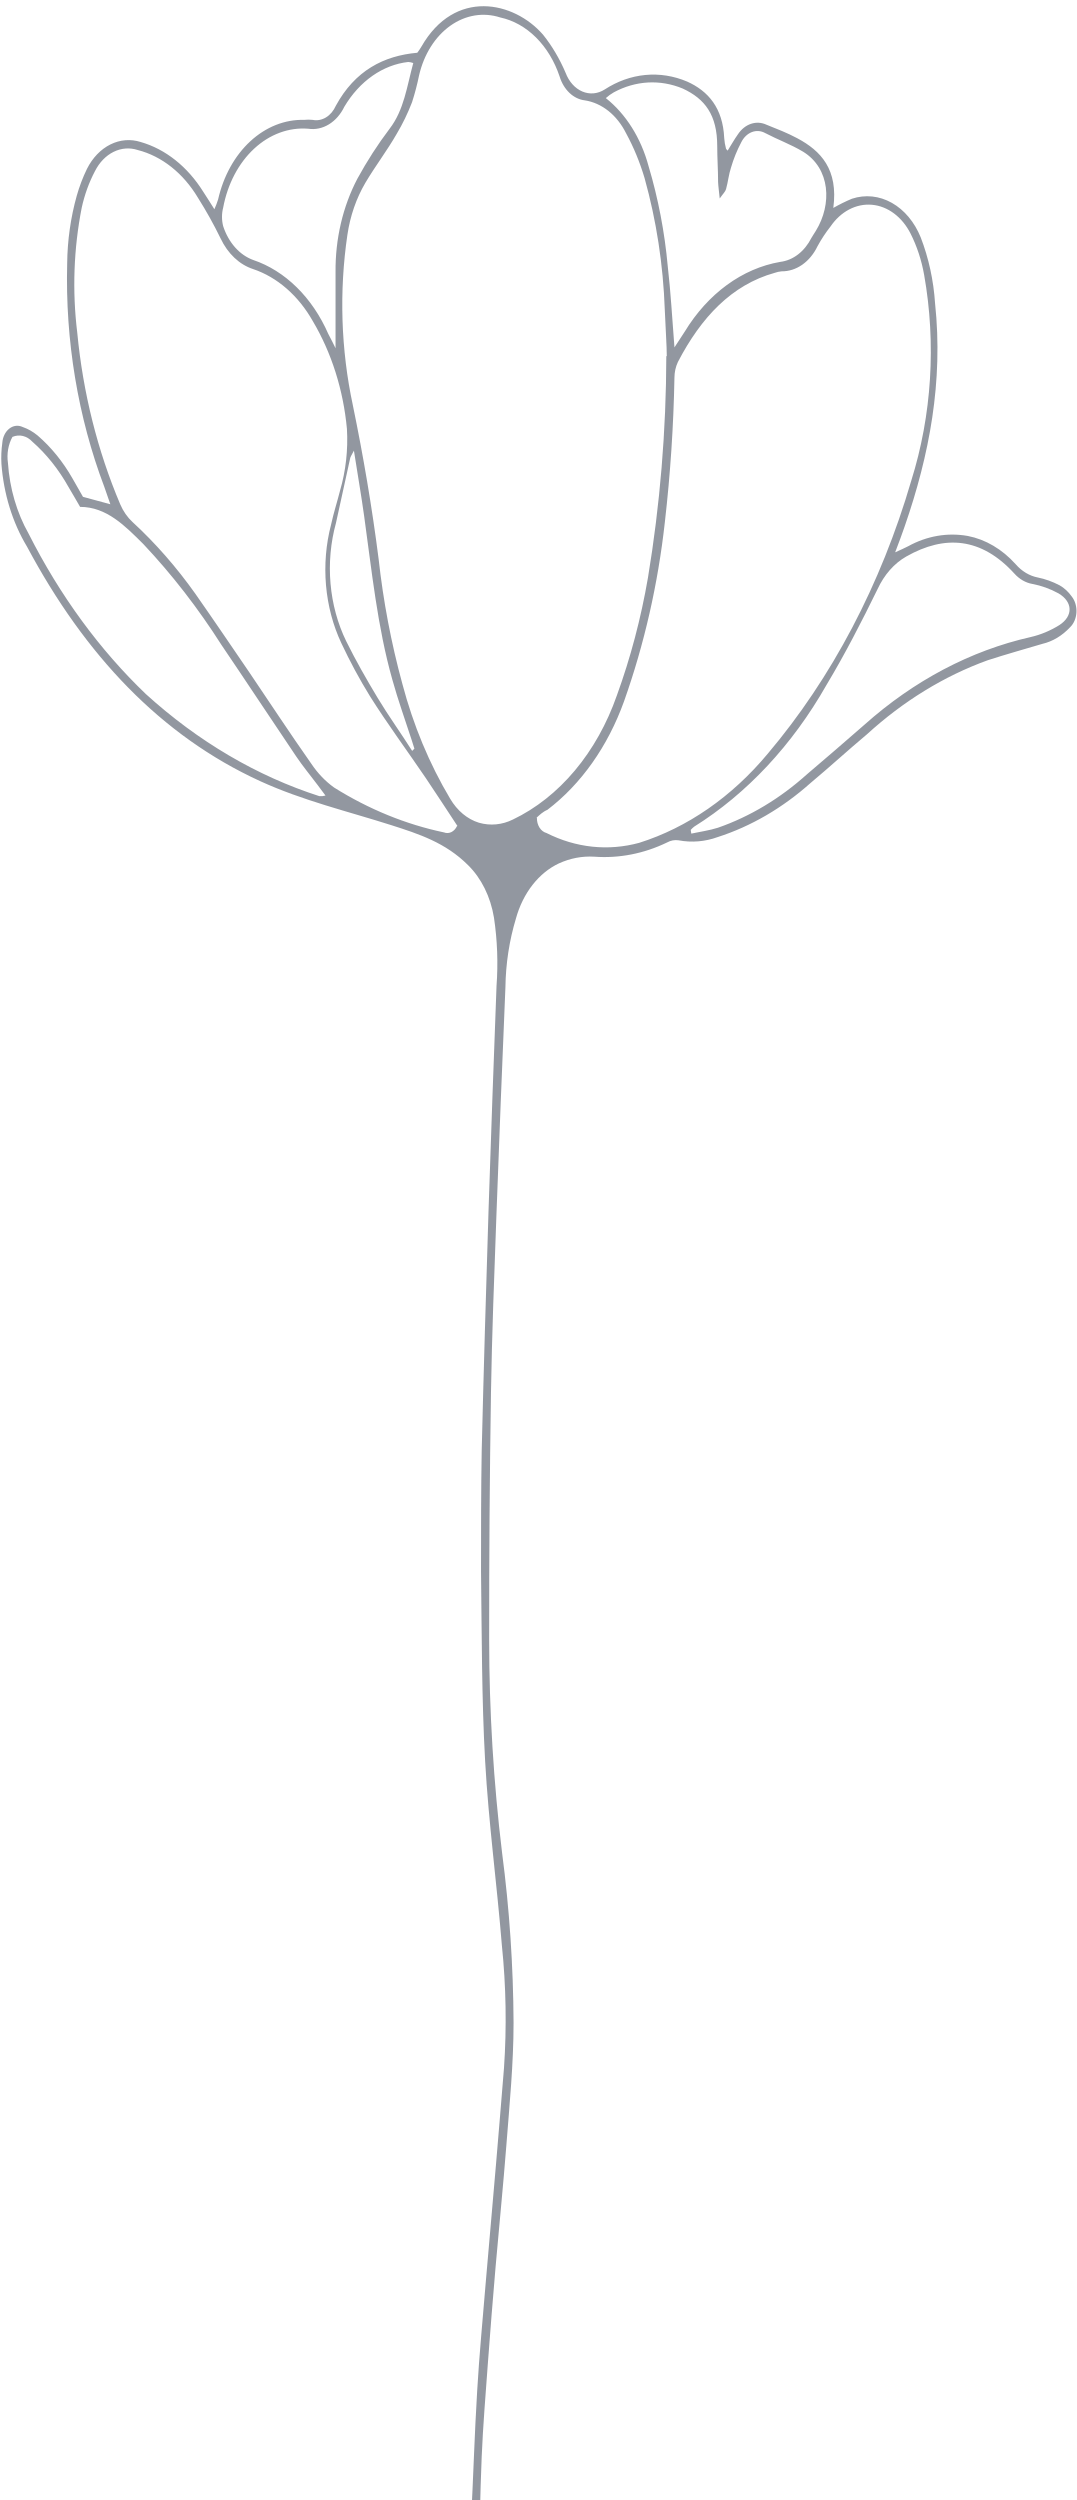
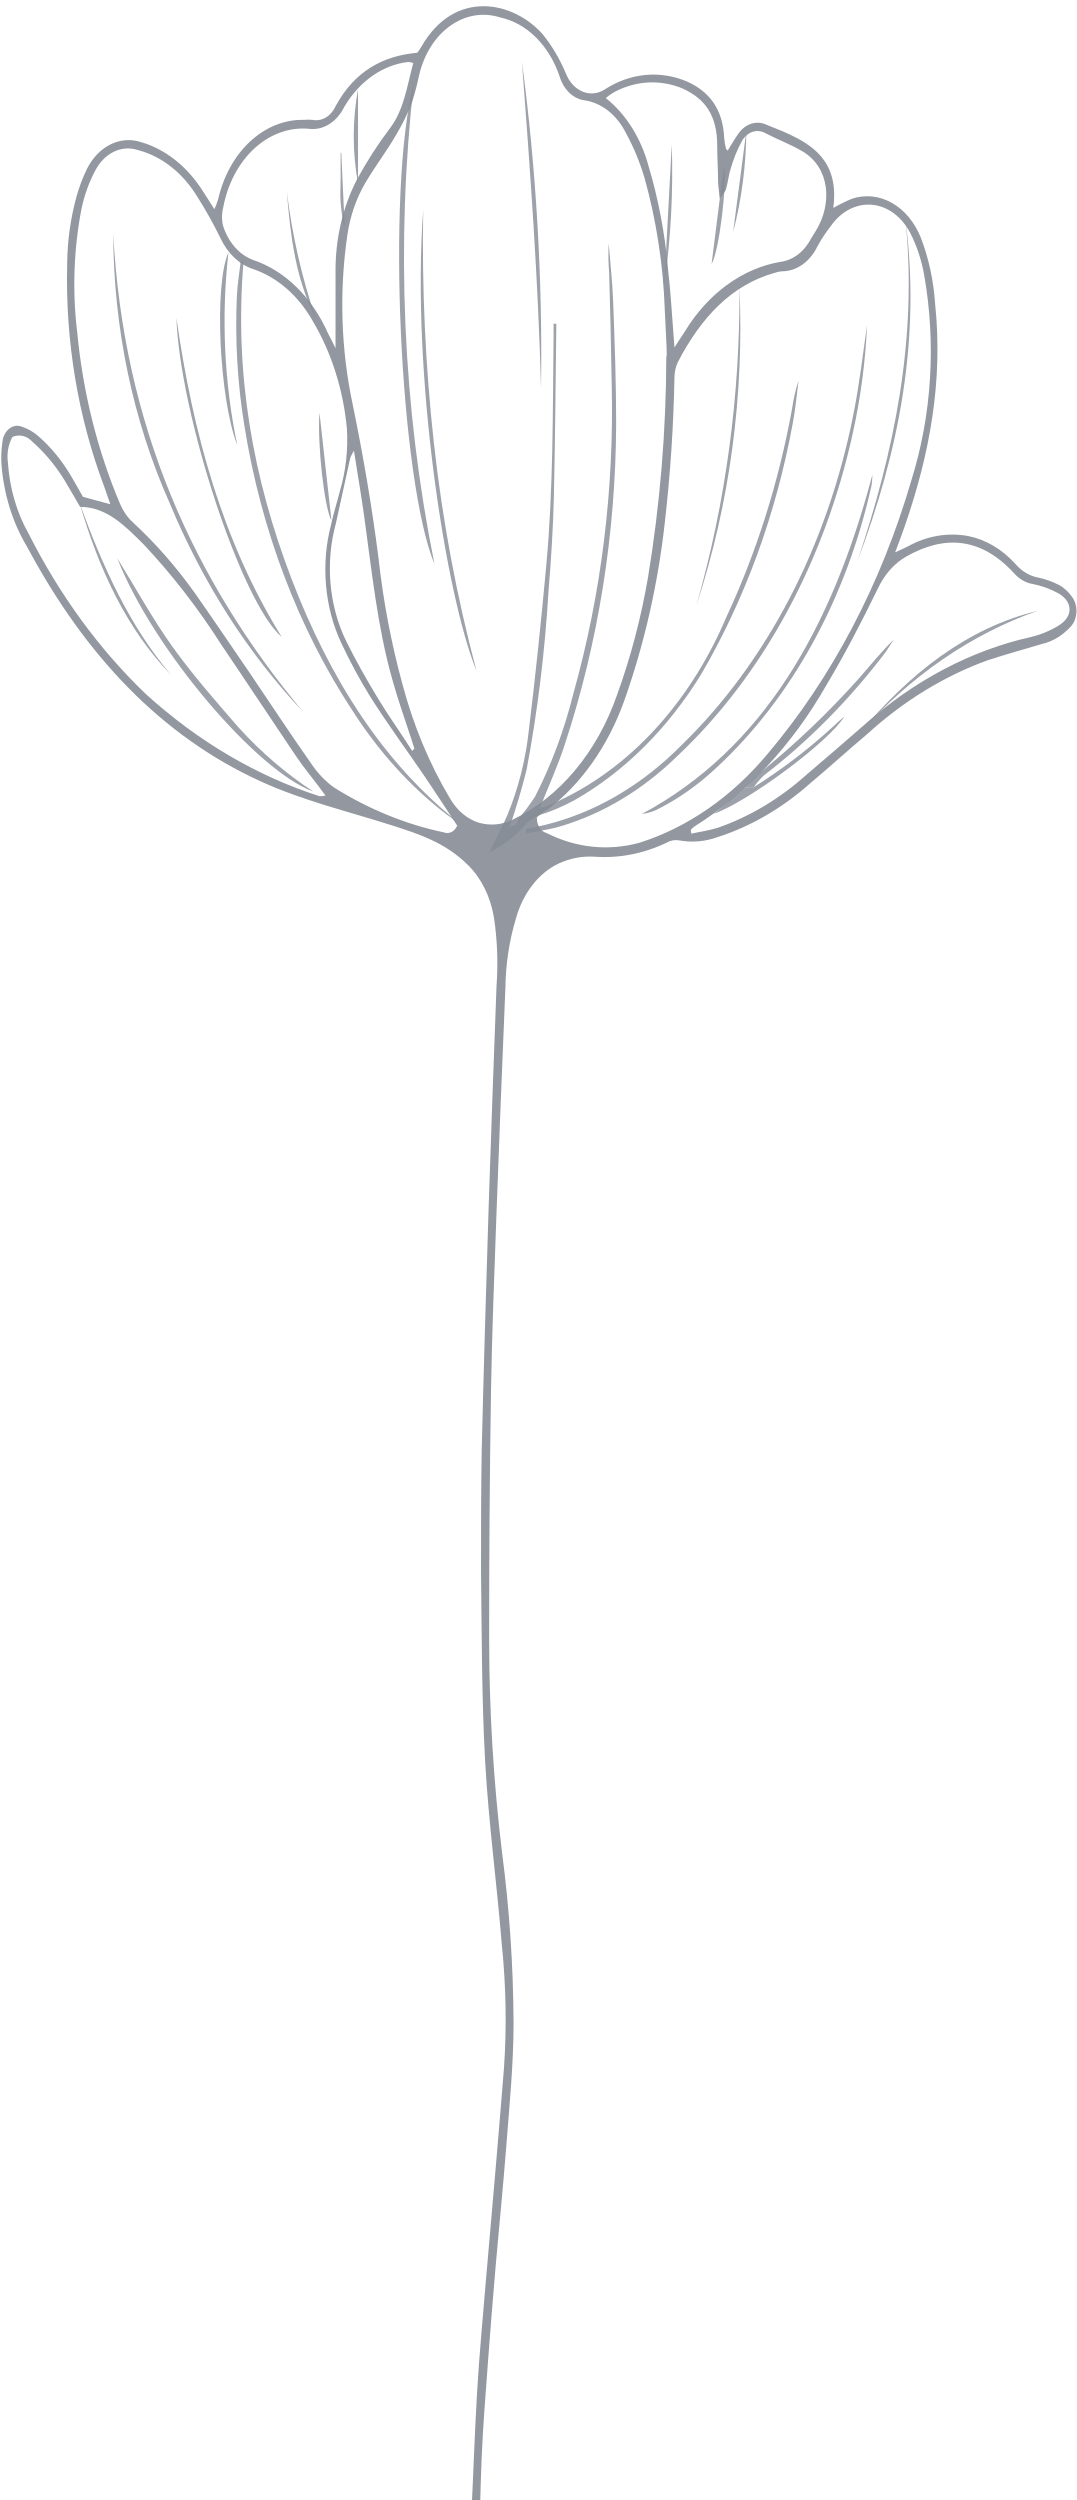
<svg xmlns="http://www.w3.org/2000/svg" width="152" height="353" viewBox="0 0 152 353" fill="none">
+   <g opacity="0.9">
+     <path opacity="0.9" d="M78.556 45.727C78.448 53.903 78.393 62.079 78.204 70.238C78.096 74.68 77.812 79.106 77.447 83.515C76.945 91.999 75.911 100.42 74.353 108.702C73.66 111.466 72.853 114.184 71.934 116.844C73.055 116.337 73.055 116.337 73.164 115.661C74.021 114.67 74.821 113.603 75.555 112.469C77.87 107.945 79.688 103.053 80.961 97.924C84.919 83.828 86.752 68.936 86.367 54.004C86.285 48.937 86.164 43.717 86.015 38.565C85.898 37.162 85.875 35.749 85.948 34.342C86.164 37.129 86.488 39.916 86.583 42.703C86.799 48.396 87.002 54.106 87.002 59.815C86.944 75.409 84.466 90.841 79.704 105.256C78.731 108.229 77.434 111.05 76.245 114.056C76.55 114.011 76.853 113.938 77.15 113.837C88.076 109.389 97.191 99.806 102.57 87.113C106.826 77.981 109.947 68.093 111.827 57.788C112.021 56.394 112.333 55.029 112.759 53.717C112.489 55.727 112.327 57.754 111.948 59.714C109.612 72.515 105.211 84.585 99.016 95.188C94.317 102.847 88.187 108.949 81.164 112.958C79.621 113.806 78.026 114.495 76.393 115.019C75.523 115.296 74.72 115.835 74.055 116.59C72.61 118.223 70.926 119.49 69.096 120.323C70.082 118.296 70.934 116.742 71.636 115.104C73.193 111.342 74.221 107.273 74.677 103.076C75.623 95.306 76.434 87.485 77.15 79.664C78.123 69.005 78.042 58.278 78.164 47.568C78.164 46.943 78.164 46.318 78.164 45.693L78.556 45.727Z" fill="#868C96" />
+     <path opacity="0.9" d="M34.392 36.943C33.041 52.737 35.744 67.569 41.149 81.691C46.555 95.813 54.15 107.823 64.974 116.32C64.352 115.898 63.731 115.509 63.123 115.053C58.01 111.149 53.483 106.158 49.744 100.306C42.101 88.665 36.866 74.852 34.5 60.086C33.523 54.075 33.168 47.932 33.446 41.808C33.527 40.119 33.798 38.548 33.987 36.909L34.392 36.943Z" fill="#868C96" />
+     <path opacity="0.9" d="M74.272 117.046C75.204 116.844 76.123 116.675 77.042 116.455C84.086 114.712 90.683 110.844 96.259 105.188C108.283 93.5 116.812 77.097 120.476 58.616C121.34 54.393 121.827 50.035 122.435 45.879C122.201 51.021 121.53 56.117 120.435 61.082C116.447 79.282 107.751 95.319 95.705 106.691C90.682 111.62 84.841 115.083 78.61 116.827C77.258 117.182 75.745 117.384 74.312 117.671L74.272 117.046Z" fill="#868C96" />
+     <path opacity="0.9" d="M61.352 79.664C56.501 67.957 54.514 26.723 58.434 11.706C55.87 34.381 56.861 57.462 61.352 79.664Z" fill="#868C96" />
+     <path opacity="0.9" d="M42.771 100.475C35.03 92.288 28.64 82.293 23.96 71.049C18.771 59.403 16.028 46.303 15.986 32.973C17.432 60.102 27.352 81.995 42.771 100.475Z" fill="#868C96" />
+     <path opacity="0.9" d="M123.178 67.045C123.176 67.532 123.14 68.018 123.07 68.498C119.539 84.452 111.849 98.476 101.218 108.347C98.609 110.815 95.745 112.832 92.705 114.344C92.035 114.654 91.335 114.853 90.624 114.935C107.746 105.762 117.435 88.769 123.178 67.045Z" fill="#868C96" />
+     <path opacity="0.9" d="M67.285 94.732C62.961 84.174 58.041 52.754 59.758 29.645C59.558 40.67 60.065 51.696 61.271 62.619C62.481 73.532 64.494 84.282 67.285 94.732Z" fill="#868C96" />
+     <path opacity="0.9" d="M44.244 111.759C36.447 109.023 21.649 91.809 16.554 78.819C19.189 83.076 21.568 87.434 24.365 91.336C27.162 95.238 30.487 99.039 33.676 102.705C36.89 106.251 40.439 109.292 44.244 111.759Z" fill="#868C96" />
+     <path opacity="0.9" d="M76.393 54.832C75.988 39.392 74.853 24.02 73.691 8.665C75.718 23.919 76.623 39.372 76.393 54.832Z" fill="#868C96" />
+     <path opacity="0.9" d="M127.841 30.913C130.084 47.974 126.868 63.869 121.084 79.191C126.246 63.717 129.597 47.855 127.841 30.913Z" fill="#868C96" />
+     <path opacity="0.9" d="M24.906 44.865C27.23 61.133 31.406 76.403 39.771 89.934C34.068 85.069 25.406 58.514 24.906 44.865Z" fill="#868C96" />
+     <path opacity="0.9" d="M104.408 40.457C105.099 55.83 103.026 71.201 98.34 85.441C102.469 71.011 104.524 55.781 104.408 40.457Z" fill="#868C96" />
+     <path opacity="0.9" d="M121.327 103.583C128.503 94.985 136.652 88.65 146.503 86.252C137.154 89.525 128.537 95.457 121.327 103.583Z" fill="#868C96" />
+     <path opacity="0.9" d="M105.273 111.168C105.922 110.434 106.603 109.746 107.313 109.107C112.237 105.132 116.905 100.681 121.273 95.796C122.895 93.955 124.435 92.012 126.205 90.306C125.841 90.847 125.489 91.421 125.111 91.995C119.988 98.756 114.177 104.645 107.827 109.512C107.306 110.016 106.827 110.582 106.394 111.202L105.273 111.168Z" fill="#868C96" />
+     <path opacity="0.9" d="M33.5 62.856C30.933 56.217 30.216 40.085 32.257 35.659C31.227 44.738 31.65 53.983 33.5 62.856Z" fill="#868C96" />
+     <path opacity="0.9" d="M24.189 95.34C17.919 88.87 13.986 80.458 11.243 71.066C14.486 79.985 18.324 88.482 24.189 95.34Z" fill="#868C96" />
+     <path opacity="0.9" d="M105.272 111.168H106.394C110.323 108.713 114.08 105.848 117.624 102.603C118.138 102.114 118.665 101.624 119.219 101.185C117.016 104.766 105.529 113.263 100.799 114.901L105.272 111.168Z" fill="#868C96" />
+     <path opacity="0.9" d="M94.853 20.355C95.077 27.01 94.724 33.677 93.799 40.237L94.853 20.355Z" fill="#868C96" />
+     <path opacity="0.9" d="M40.501 27.061C41.249 33.185 42.611 39.167 44.555 44.865C41.757 39.443 41.001 33.328 40.501 27.061Z" fill="#868C96" />
+     <path opacity="0.9" d="M100.475 37.264C101.056 32.72 101.624 28.176 102.218 23.429C102.718 25.676 101.57 35.44 100.475 37.264Z" fill="#868C96" />
+     <path opacity="0.9" d="M45.109 58.261C45.649 63.16 46.23 68.397 46.798 73.464C45.811 71.809 44.784 62.721 45.109 58.261Z" fill="#868C96" />
+     <path opacity="0.9" d="M105.381 18.514C105.349 23.358 104.72 28.166 103.516 32.771L105.381 18.514Z" fill="#868C96" />
+     <path opacity="0.9" d="M50.555 12.584V25.912C49.744 21.527 49.744 16.969 50.555 12.584Z" fill="#868C96" />
+     <path opacity="0.9" d="M48.19 21.588C48.334 24.966 48.492 28.379 48.663 31.825H48.501C48.366 30.744 48.176 29.679 48.095 28.581C48.014 27.483 48.095 26.2 48.095 25.017V21.571L48.19 21.588Z" fill="#868C96" />
+   </g>
  <path opacity="0.9" d="M11.716 70.153L15.581 71.201C15.243 70.255 15 69.511 14.73 68.751C11.001 58.897 9.203 48.075 9.486 37.179C9.521 33.928 9.978 30.705 10.838 27.635C11.215 26.31 11.699 25.037 12.284 23.835C13.065 22.282 14.219 21.08 15.581 20.4C16.944 19.72 18.443 19.598 19.865 20.051C23.363 21.052 26.479 23.528 28.689 27.061C29.189 27.804 29.662 28.598 30.27 29.544C30.472 29.099 30.648 28.636 30.798 28.159C31.545 24.868 33.144 21.98 35.345 19.947C37.546 17.915 40.224 16.852 42.96 16.926C43.351 16.883 43.745 16.883 44.136 16.926C44.781 17.056 45.442 16.934 46.03 16.578C46.617 16.221 47.103 15.646 47.42 14.932C50.122 9.966 54.176 7.871 58.92 7.449C59.129 7.178 59.323 6.891 59.501 6.587C64.217 -1.656 72.569 0.168 76.677 4.898C77.949 6.486 79.024 8.302 79.866 10.287C80.098 10.901 80.427 11.451 80.832 11.903C81.237 12.356 81.711 12.702 82.225 12.921C82.74 13.14 83.284 13.227 83.826 13.178C84.368 13.129 84.896 12.944 85.38 12.635C87.161 11.475 89.111 10.779 91.113 10.587C93.115 10.395 95.128 10.713 97.029 11.52C100.002 12.854 102.07 15.253 102.259 19.493C102.293 19.988 102.375 20.476 102.502 20.946C102.502 21.047 102.637 21.132 102.745 21.267C103.232 20.49 103.678 19.696 104.191 18.97C104.67 18.244 105.318 17.724 106.045 17.482C106.772 17.239 107.541 17.287 108.245 17.618C109.691 18.192 111.164 18.767 112.556 19.51C115.921 21.301 118.381 23.919 117.665 29.358C118.524 28.867 119.404 28.433 120.3 28.058C122.172 27.442 124.157 27.647 125.923 28.64C127.689 29.633 129.129 31.354 130.003 33.514C131.131 36.434 131.818 39.589 132.03 42.822C133.205 53.869 131.232 64.258 127.746 74.309C127.368 75.39 126.989 76.454 126.395 77.991C127.246 77.603 127.746 77.383 128.232 77.13C130.875 75.673 133.792 75.169 136.651 75.677C139.164 76.164 141.511 77.549 143.408 79.664C144.277 80.663 145.364 81.316 146.53 81.539C147.583 81.754 148.613 82.123 149.598 82.637C150.264 83.009 150.859 83.556 151.341 84.242C151.569 84.535 151.746 84.885 151.858 85.269C151.971 85.654 152.017 86.064 151.994 86.472C151.971 86.88 151.879 87.278 151.725 87.639C151.57 87.999 151.357 88.316 151.098 88.566C149.98 89.767 148.628 90.577 147.179 90.914C144.611 91.674 142.016 92.4 139.462 93.228C133.328 95.448 127.551 98.993 122.394 103.701C119.692 105.965 117.124 108.33 114.448 110.56C110.491 114.09 106.048 116.679 101.34 118.195C99.546 118.845 97.66 119 95.813 118.651C95.26 118.568 94.7 118.673 94.191 118.955C90.917 120.537 87.41 121.222 83.907 120.965C82.211 120.862 80.515 121.183 78.92 121.911C77.514 122.569 76.241 123.606 75.192 124.949C74.143 126.292 73.344 127.908 72.853 129.682C71.916 132.783 71.413 136.063 71.366 139.378C70.907 150.223 70.479 161.068 70.082 171.913C69.785 180.156 69.461 188.4 69.326 196.643C69.145 208.287 69.06 219.926 69.069 231.559C69.079 241.619 69.688 251.664 70.893 261.611C71.933 269.547 72.475 277.573 72.515 285.615C72.515 291.375 71.947 297.135 71.501 302.879C71.055 308.622 70.474 314.366 69.974 320.109C69.587 324.614 69.226 329.118 68.893 333.623C68.569 338.049 68.204 342.457 68.015 346.9C67.785 352.458 67.704 358.032 67.582 363.607C67.619 372.281 68.357 380.929 69.785 389.418C71.339 400.246 73.758 410.804 75.853 421.514C77.683 430.899 78.792 440.481 79.164 450.129C79.461 457.663 79.799 465.197 80.001 472.748C80.173 479.447 79.911 486.153 79.218 492.799C77.599 507.04 76.782 521.406 76.772 535.79C76.902 544.602 77.534 553.392 78.664 562.091C79.299 567.159 80.015 572.227 80.772 577.295C80.853 577.903 80.88 578.528 80.947 579.288H79.92C79.582 577.21 79.218 575.149 78.92 573.088C77.489 563.816 76.488 554.447 75.92 545.03C75.664 540.25 75.596 535.452 75.65 530.655C75.65 525.232 75.866 519.793 76.204 514.388C76.555 508.56 77.055 502.732 77.664 496.938C78.744 487.01 79.097 476.979 78.718 466.971C78.474 460.923 78.177 454.859 77.907 448.812C77.358 437.268 75.808 425.832 73.285 414.706C70.815 403.629 68.862 392.382 67.434 381.023C66.401 372.79 66.088 364.441 66.501 356.123C66.826 349.941 67.001 343.741 67.38 337.542C67.677 332.474 68.163 327.406 68.582 322.339C69.055 316.731 69.569 311.122 70.042 305.531C70.434 301.038 70.785 296.561 71.163 292.017C71.558 286.249 71.458 280.444 70.866 274.702C70.163 266.02 68.988 257.371 68.501 248.671C68.015 239.972 68.028 230.765 67.92 221.813C67.92 216.171 67.92 210.528 68.015 204.92C68.285 193.653 68.623 182.369 68.974 171.136C69.312 160.493 69.717 149.851 70.109 139.226C70.346 135.994 70.224 132.737 69.745 129.547C69.262 126.625 67.97 124.011 66.096 122.165C62.907 118.972 59.136 117.756 55.285 116.523C49.082 114.546 42.771 113.06 36.717 110.289C22.743 103.887 12 92.519 3.81 77.18C1.764 73.777 0.515 69.73 0.202 65.491C0.148 64.509 0.188 63.522 0.324 62.552C0.351 62.142 0.453 61.746 0.624 61.395C0.794 61.044 1.027 60.746 1.305 60.527C1.583 60.308 1.897 60.172 2.224 60.13C2.551 60.089 2.881 60.143 3.189 60.288C3.948 60.55 4.668 60.96 5.324 61.504C7.233 63.153 8.898 65.206 10.243 67.569C10.757 68.464 11.243 69.326 11.716 70.153ZM94.15 50.288C94.15 48.937 93.975 46.335 93.867 43.734C93.644 37.4 92.683 31.14 91.015 25.152C90.351 22.91 89.471 20.777 88.394 18.801C87.762 17.537 86.912 16.465 85.907 15.664C84.902 14.864 83.766 14.354 82.583 14.172C81.795 14.082 81.043 13.718 80.412 13.121C79.781 12.524 79.297 11.717 79.015 10.794C78.292 8.637 77.144 6.743 75.68 5.287C74.215 3.831 72.481 2.861 70.636 2.466C68.252 1.694 65.722 2.114 63.581 3.637C61.442 5.161 59.861 7.668 59.177 10.625C58.913 11.924 58.579 13.2 58.177 14.442C57.572 16.012 56.847 17.505 56.014 18.902C54.663 21.267 52.987 23.446 51.582 25.828C50.309 27.996 49.445 30.497 49.055 33.142C47.875 41.143 48.138 49.373 49.825 57.231C51.298 64.393 52.528 71.606 53.46 78.92C54.122 84.92 55.244 90.826 56.812 96.556C58.35 102.387 60.632 107.868 63.569 112.79C64.562 114.474 65.997 115.67 67.623 116.168C69.226 116.63 70.904 116.471 72.434 115.712C75.683 114.153 78.651 111.803 81.168 108.799C83.685 105.795 85.7 102.196 87.096 98.211C89.031 92.883 90.503 87.31 91.488 81.589C93.194 71.291 94.063 60.804 94.083 50.288H94.15ZM75.812 115.475C75.8 115.974 75.929 116.462 76.176 116.855C76.423 117.247 76.773 117.518 77.164 117.621C81.317 119.719 85.882 120.202 90.258 119.006C97.073 116.853 103.323 112.522 108.394 106.438C117.452 95.728 124.392 82.531 128.665 67.89C131.571 58.641 132.206 48.52 130.489 38.818C130.127 36.758 129.482 34.792 128.584 33.007C127.995 31.837 127.194 30.857 126.246 30.146C125.298 29.435 124.23 29.013 123.127 28.915C122.024 28.816 120.918 29.043 119.899 29.578C118.879 30.113 117.975 30.941 117.259 31.994C116.585 32.846 115.975 33.774 115.435 34.764C114.909 35.858 114.163 36.761 113.272 37.383C112.381 38.005 111.375 38.325 110.354 38.311C110.02 38.343 109.689 38.417 109.367 38.531C103.326 40.22 99.002 44.798 95.718 51.116C95.407 51.777 95.239 52.528 95.232 53.295C95.106 60.124 94.655 66.938 93.88 73.701C92.915 82.443 90.972 90.972 88.11 99.039C85.823 105.387 82.055 110.722 77.299 114.344C76.596 114.648 76.164 115.104 75.745 115.475H75.812ZM64.596 116.641C63.136 114.428 61.663 112.148 60.136 109.884C57.514 106.016 54.731 102.266 52.244 98.313C50.766 95.918 49.412 93.407 48.19 90.796C47.017 88.297 46.282 85.516 46.032 82.636C45.783 79.757 46.026 76.843 46.744 74.089C47.109 72.4 47.609 70.88 48.014 69.275C48.827 66.488 49.159 63.517 48.987 60.558C48.474 55.052 46.816 49.81 44.176 45.355C42.136 41.742 39.148 39.136 35.73 37.99C33.805 37.364 32.158 35.809 31.149 33.666C30.179 31.678 29.114 29.766 27.96 27.939C25.882 24.456 22.851 22.051 19.446 21.182C18.316 20.814 17.121 20.906 16.035 21.443C14.948 21.981 14.028 22.937 13.405 24.172C12.57 25.756 11.941 27.495 11.54 29.325C10.405 35.088 10.189 41.075 10.905 46.943C11.713 55.428 13.771 63.652 16.973 71.201C17.393 72.184 17.985 73.038 18.703 73.701C21.939 76.679 24.915 80.077 27.581 83.836C30.149 87.502 32.663 91.218 35.19 94.917C38.109 99.225 40.96 103.583 43.947 107.823C44.854 109.18 45.948 110.324 47.176 111.202C52.067 114.266 57.296 116.401 62.69 117.536C63.032 117.669 63.401 117.653 63.734 117.491C64.068 117.328 64.348 117.028 64.528 116.641H64.596ZM1.756 61.69C1.463 62.219 1.256 62.815 1.147 63.444C1.038 64.073 1.029 64.723 1.121 65.356C1.364 68.955 2.372 72.407 4.04 75.356C8.451 84.08 14.065 91.755 20.622 98.026C27.982 104.705 36.285 109.588 45.095 112.418C45.385 112.439 45.676 112.41 45.96 112.333L44.825 110.813C43.825 109.479 42.771 108.212 41.825 106.81C38.298 101.59 34.825 96.303 31.284 91.083C27.983 85.893 24.285 81.118 20.243 76.826C17.662 74.258 15.054 71.572 11.31 71.572C10.797 70.694 10.243 69.714 9.675 68.768C8.283 66.279 6.555 64.113 4.567 62.366C4.186 61.957 3.727 61.679 3.234 61.56C2.741 61.442 2.231 61.487 1.756 61.69ZM97.529 117.182L97.61 117.705C98.867 117.435 100.137 117.266 101.367 116.877C105.884 115.307 110.143 112.75 113.948 109.327C116.651 107.046 119.354 104.681 122.057 102.333C129.054 96.091 137.07 91.862 145.53 89.951C146.938 89.628 148.303 89.06 149.584 88.262C151.557 86.978 151.49 84.985 149.463 83.785C148.281 83.137 147.036 82.689 145.76 82.451C144.809 82.285 143.919 81.767 143.206 80.964C138.57 75.897 133.435 75.474 127.962 78.582C126.258 79.553 124.841 81.165 123.908 83.194C121.651 87.806 119.3 92.384 116.705 96.708C111.881 105.194 105.463 112.068 98.015 116.725C97.843 116.859 97.68 117.012 97.529 117.182ZM95.232 49.055L96.664 46.859C99.944 41.458 104.804 37.904 110.178 36.977C111.068 36.869 111.926 36.509 112.687 35.923C113.448 35.338 114.092 34.542 114.57 33.598C114.759 33.261 114.989 32.94 115.192 32.602C117.516 28.835 117.246 23.784 113.394 21.419C111.678 20.389 109.84 19.73 108.07 18.801C107.469 18.462 106.79 18.408 106.161 18.651C105.531 18.894 104.994 19.415 104.651 20.118C104.064 21.227 103.583 22.417 103.218 23.666C102.894 24.628 102.799 25.71 102.516 26.706C102.421 27.061 102.11 27.331 101.624 28.024C101.515 26.892 101.421 26.335 101.394 25.693C101.394 24.003 101.272 22.314 101.272 20.625C101.272 16.233 99.543 13.953 96.394 12.5C93.207 11.18 89.744 11.372 86.664 13.04C86.271 13.267 85.895 13.539 85.542 13.851C88.382 16.097 90.515 19.497 91.583 23.48C92.94 28.026 93.848 32.763 94.286 37.585C94.704 41.217 94.907 44.865 95.232 49.055ZM47.379 49.173C47.379 45.592 47.379 42.011 47.379 38.429C47.333 33.747 48.406 29.153 50.46 25.237C51.826 22.736 53.349 20.375 55.014 18.176C57.055 15.524 57.46 12.179 58.352 8.902C58.124 8.817 57.888 8.766 57.65 8.75C55.874 8.948 54.151 9.613 52.596 10.702C51.04 11.791 49.686 13.279 48.622 15.067C48.101 16.146 47.342 17.013 46.435 17.564C45.529 18.116 44.515 18.328 43.514 18.176C40.784 17.958 38.08 18.956 35.883 20.994C33.686 23.032 32.138 25.978 31.514 29.308C31.29 30.164 31.29 31.087 31.514 31.943C31.887 33.083 32.461 34.104 33.193 34.929C33.926 35.754 34.797 36.361 35.744 36.706C37.984 37.462 40.079 38.776 41.902 40.57C43.725 42.364 45.239 44.601 46.352 47.146C46.73 47.855 47.082 48.548 47.379 49.173ZM58.19 106.033L58.514 105.712C58.379 105.272 58.244 104.833 58.096 104.394C57.19 101.59 56.19 98.836 55.393 95.948C53.285 88.481 52.501 80.643 51.42 72.89C51.014 69.951 50.501 67.011 49.974 63.633C49.636 64.292 49.474 64.494 49.433 64.748C48.757 67.788 48.082 70.846 47.433 73.87C46.681 76.608 46.42 79.52 46.67 82.399C46.92 85.278 47.674 88.052 48.879 90.525C50.23 93.262 51.744 95.914 53.298 98.499C54.852 101.083 56.623 103.533 58.204 106.033H58.19Z" fill="#868C96" />
</svg>
